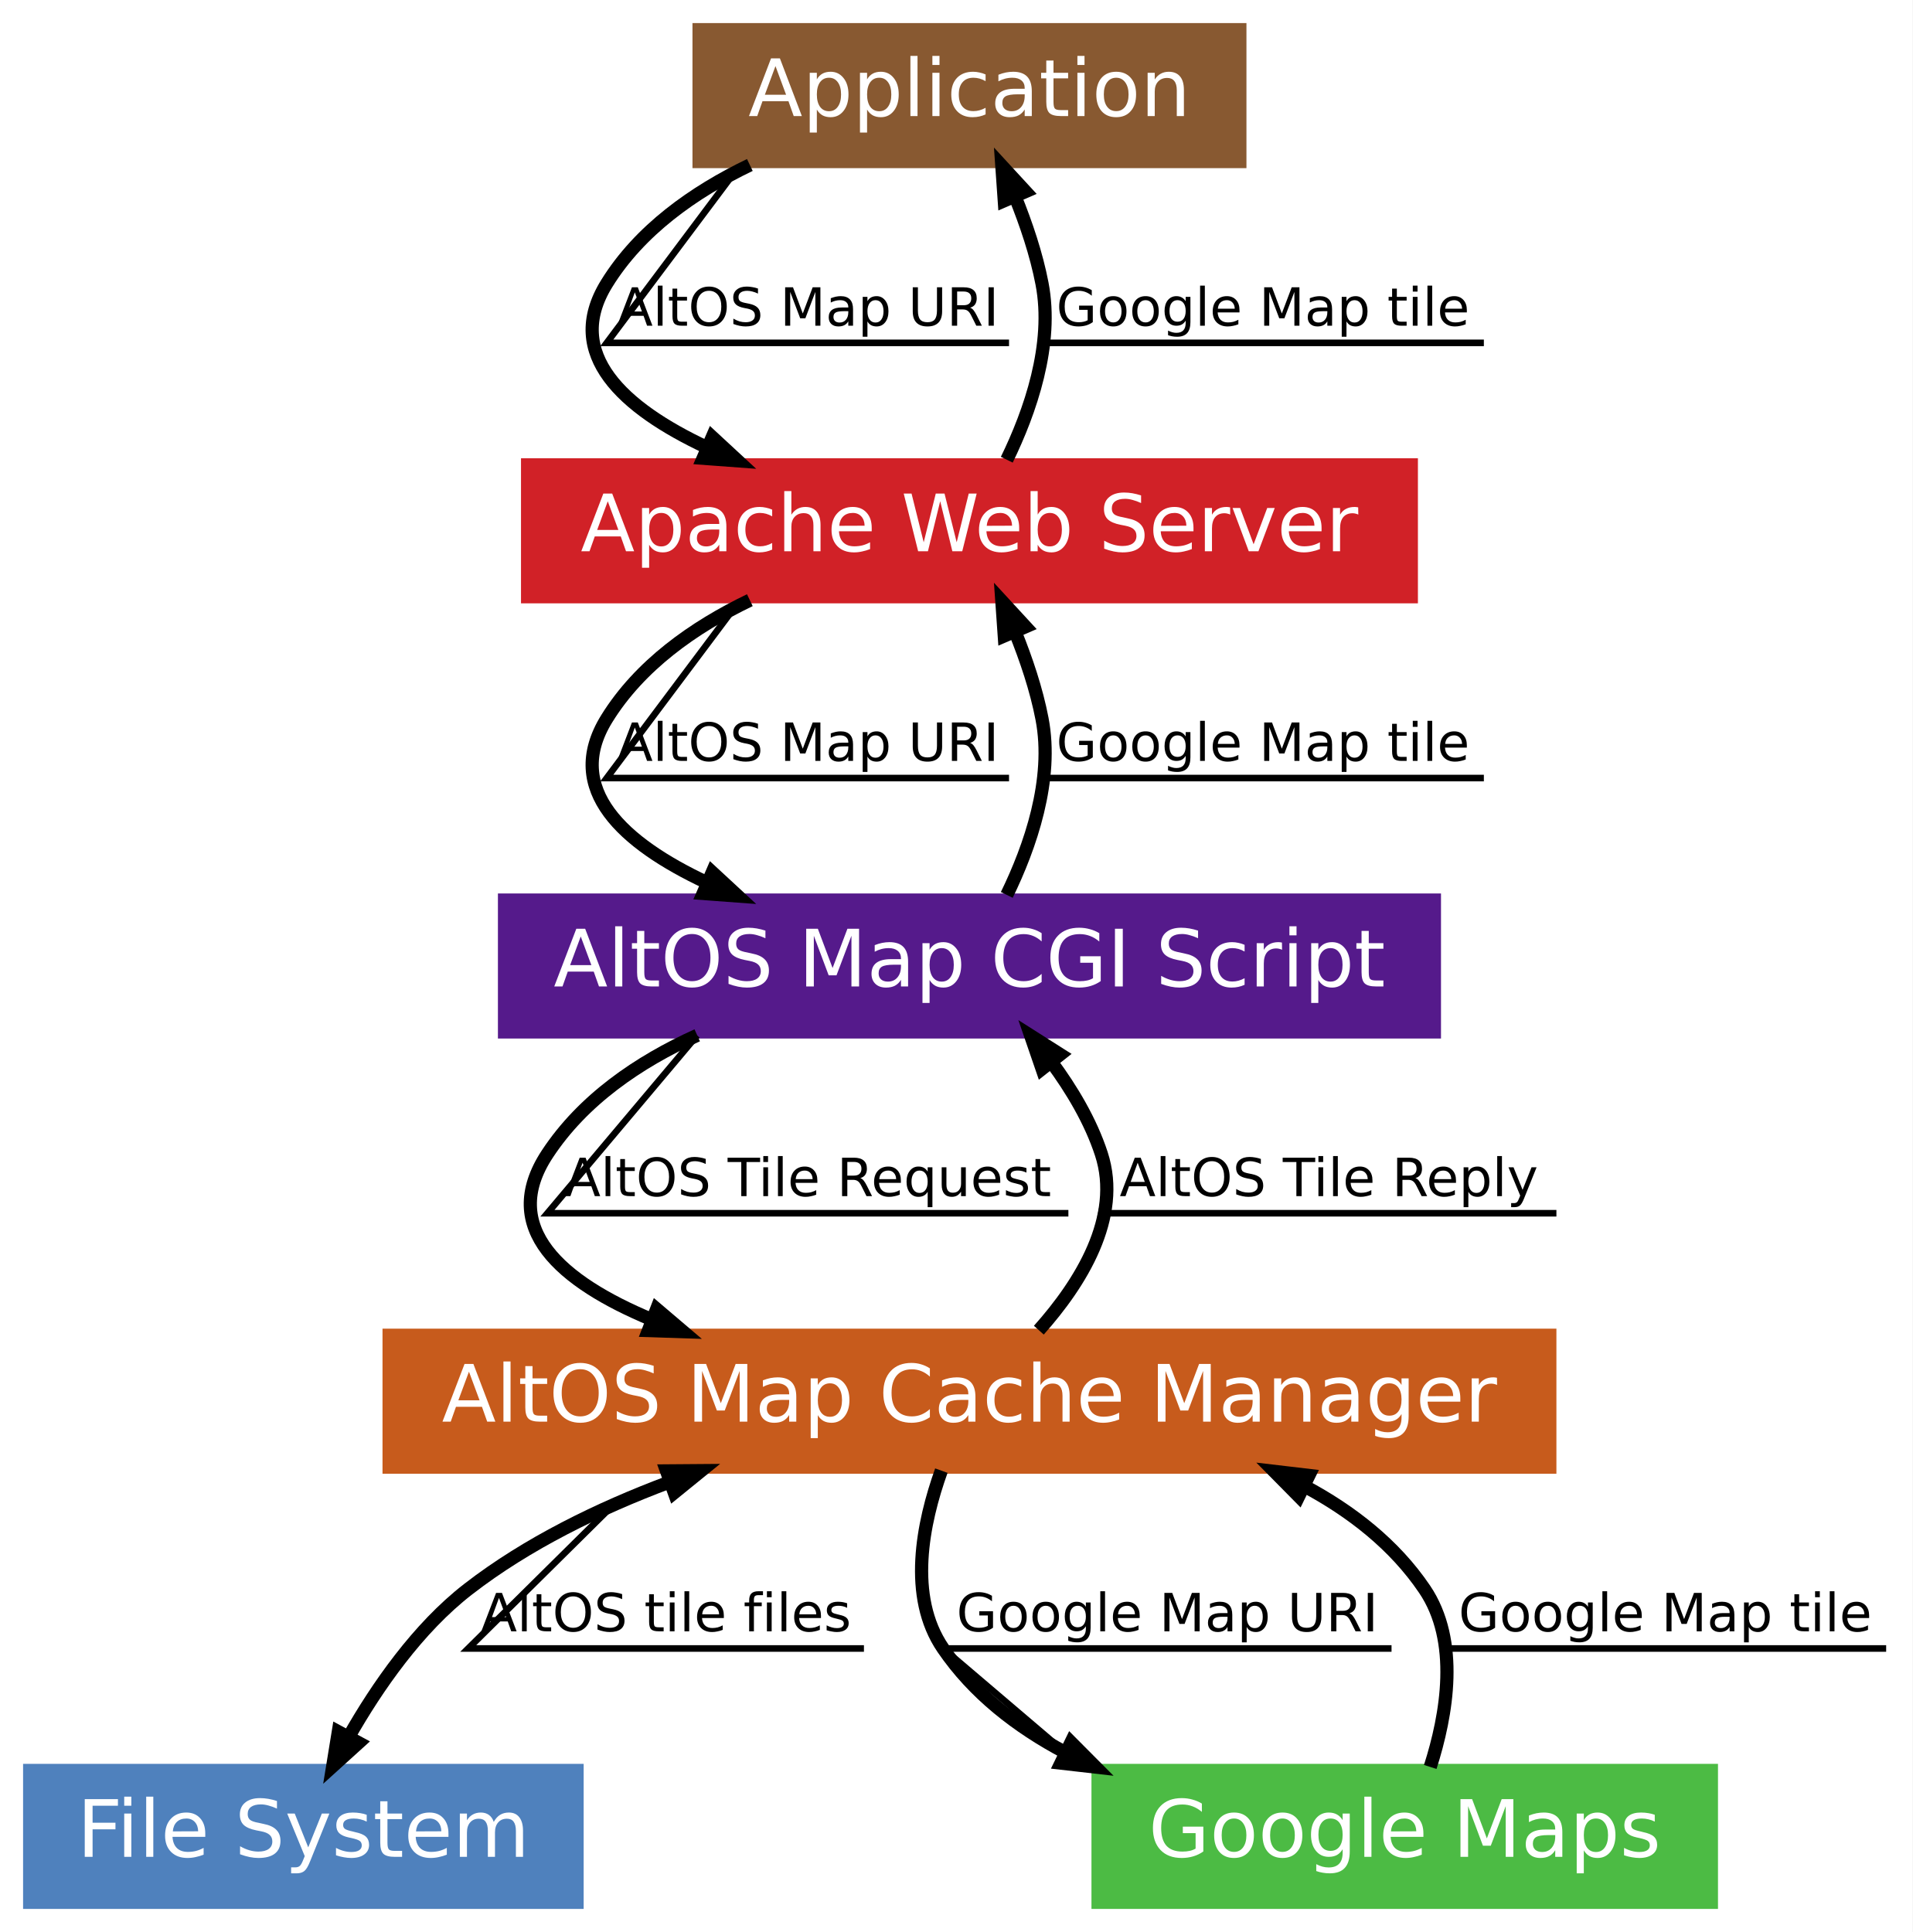
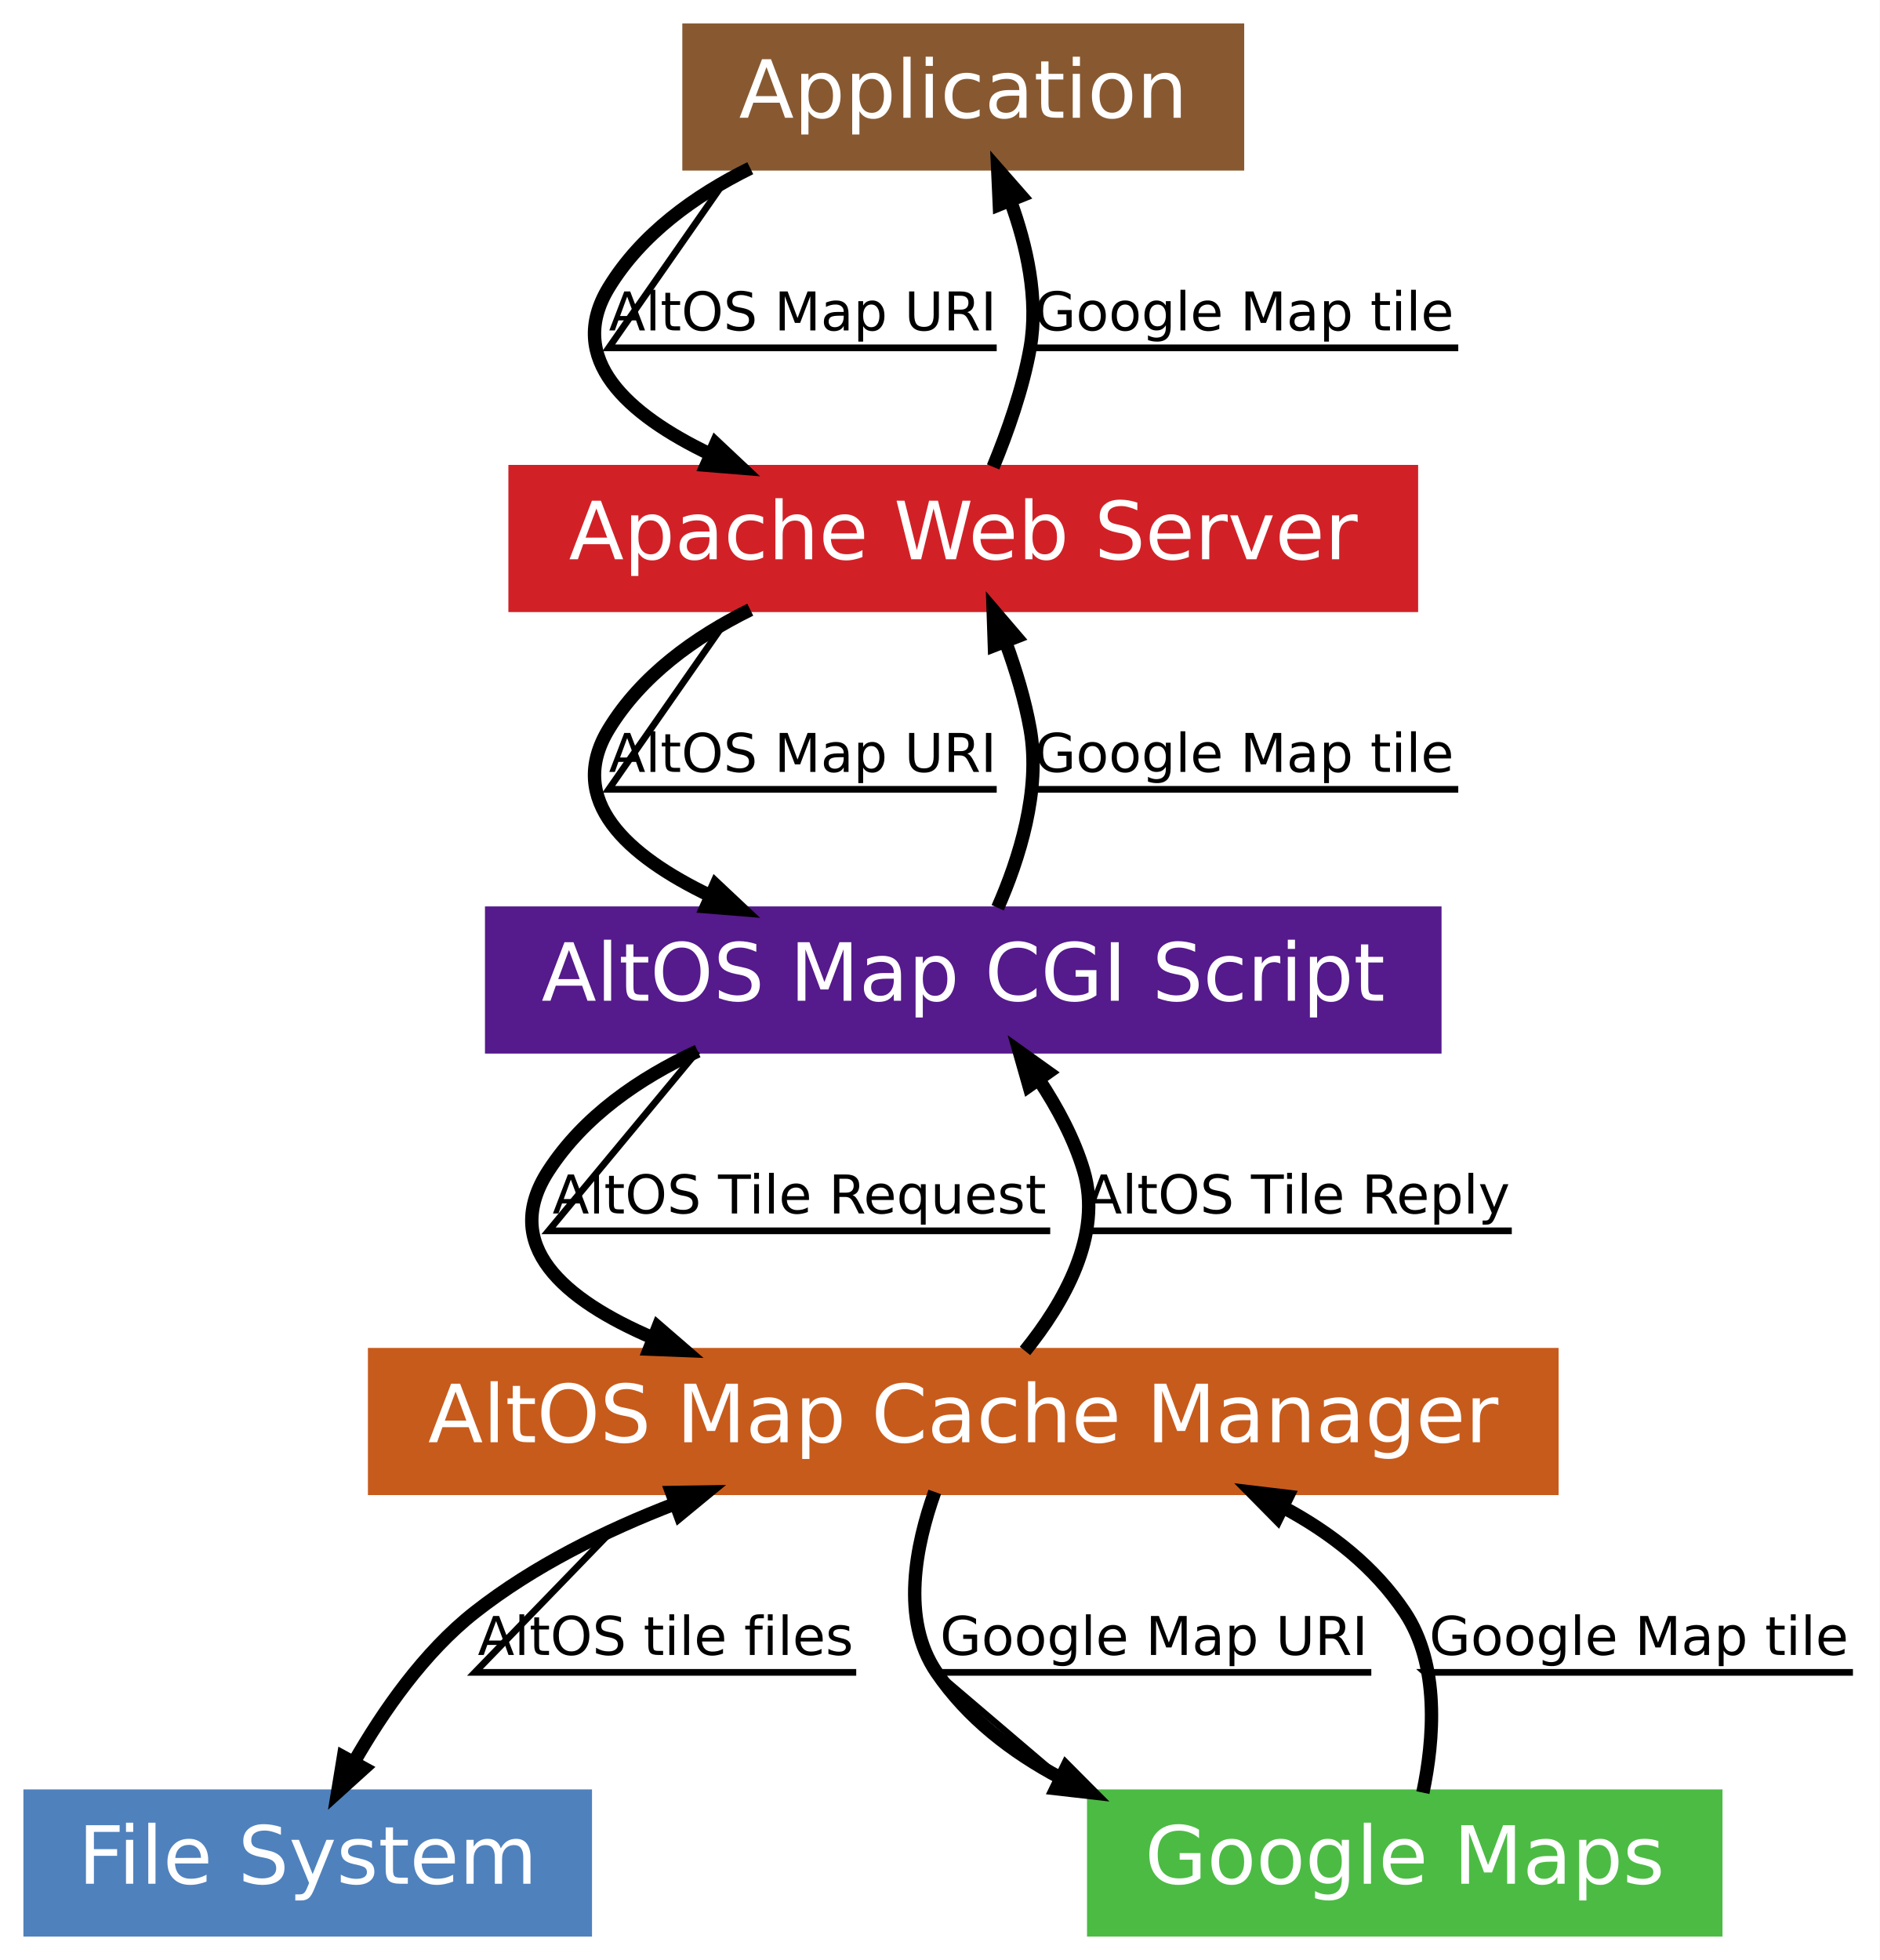
- <svg xmlns="http://www.w3.org/2000/svg" width="290pt" height="293pt" viewBox="0.00 0.00 290.00 293.00">
+ <svg xmlns="http://www.w3.org/2000/svg" width="281pt" height="293pt" viewBox="0.00 0.00 281.00 293.00">
  <g id="graph0" class="graph" transform="scale(1 1) rotate(0) translate(4 289)">
-     <polygon fill="white" stroke="transparent" points="-4,4 -4,-289 286,-289 286,4 -4,4" />
+     <polygon fill="white" stroke="transparent" points="-4,4 -4,-289 277,-289 277,4 -4,4" />
    <g id="node1" class="node">
-       <polygon fill="#885931" stroke="#885931" points="184.5,-285 101.5,-285 101.5,-264 184.5,-264 184.5,-285" />
-       <text text-anchor="middle" x="143" y="-271.4" font-family="DejaVu Sans,sans-serif" font-size="12.00" fill="white">Application</text>
+       <polygon fill="#885931" stroke="#885931" points="181.5,-285 98.5,-285 98.5,-264 181.5,-264 181.5,-285" />
+       <text text-anchor="middle" x="140" y="-271.4" font-family="DejaVu Sans,sans-serif" font-size="12.00" fill="white">Application</text>
    </g>
    <g id="node2" class="node">
-       <polygon fill="#d12127" stroke="#d12127" points="210.5,-219 75.5,-219 75.5,-198 210.5,-198 210.5,-219" />
-       <text text-anchor="middle" x="143" y="-205.4" font-family="DejaVu Sans,sans-serif" font-size="12.00" fill="white">Apache Web Server</text>
+       <polygon fill="#d12127" stroke="#d12127" points="207.5,-219 72.5,-219 72.5,-198 207.5,-198 207.5,-219" />
+       <text text-anchor="middle" x="140" y="-205.4" font-family="DejaVu Sans,sans-serif" font-size="12.00" fill="white">Apache Web Server</text>
    </g>
    <g id="edge1" class="edge">
-       <path fill="none" stroke="black" stroke-width="2" d="M109.7,-263.98C101.16,-259.87 93,-254.08 88,-246 81.4,-235.32 90.52,-227.1 103.11,-221.18" />
-       <polygon fill="black" stroke="black" stroke-width="2" points="104,-222.71 107.89,-219.11 102.61,-219.5 104,-222.71" />
-       <text text-anchor="middle" x="118.5" y="-239.6" font-family="DejaVu Sans,sans-serif" font-size="8.00">AltOS Map URI</text>
-       <polyline fill="none" stroke="black" points="149,-237 88,-237 107.31,-262.78 " />
+       <path fill="none" stroke="black" stroke-width="2" d="M108.16,-263.86C99.83,-259.74 91.85,-253.97 87,-246 80.54,-235.37 89.72,-227.08 102.16,-221.11" />
+       <polygon fill="black" stroke="black" stroke-width="2" points="103.01,-222.65 106.87,-219.02 101.59,-219.45 103.01,-222.65" />
+       <text text-anchor="middle" x="116" y="-239.6" font-family="DejaVu Sans,sans-serif" font-size="8.00">AltOS Map URI</text>
+       <polyline fill="none" stroke="black" points="145,-237 87,-237 104.29,-261.81 " />
    </g>
    <g id="edge2" class="edge">
-       <path fill="none" stroke="black" stroke-width="2" d="M148.66,-219.28C152.2,-226.55 155.78,-236.77 154,-246 153.15,-250.43 151.59,-255.05 149.91,-259.21" />
-       <polygon fill="black" stroke="black" stroke-width="2" points="148.28,-258.56 147.91,-263.85 151.5,-259.95 148.28,-258.56" />
-       <text text-anchor="middle" x="187.5" y="-239.6" font-family="DejaVu Sans,sans-serif" font-size="8.00">Google Map tile</text>
-       <polyline fill="none" stroke="black" points="221,-237 154,-237 154.47,-241.17 " />
+       <path fill="none" stroke="black" stroke-width="2" d="M144.47,-219.2C146.6,-224.36 148.92,-230.9 150,-237 151.29,-244.32 149.49,-252.3 147.07,-258.93" />
+       <polygon fill="black" stroke="black" stroke-width="2" points="145.39,-258.41 145.15,-263.7 148.64,-259.72 145.39,-258.41" />
+       <text text-anchor="middle" x="182" y="-239.6" font-family="DejaVu Sans,sans-serif" font-size="8.00">Google Map tile</text>
+       <polyline fill="none" stroke="black" points="214,-237 150,-237 150.43,-241.88 " />
    </g>
    <g id="node3" class="node">
-       <polygon fill="#551a8b" stroke="#551a8b" points="214,-153 72,-153 72,-132 214,-132 214,-153" />
-       <text text-anchor="middle" x="143" y="-139.4" font-family="DejaVu Sans,sans-serif" font-size="12.00" fill="white">AltOS Map CGI Script</text>
+       <polygon fill="#551a8b" stroke="#551a8b" points="211,-153 69,-153 69,-132 211,-132 211,-153" />
+       <text text-anchor="middle" x="140" y="-139.4" font-family="DejaVu Sans,sans-serif" font-size="12.00" fill="white">AltOS Map CGI Script</text>
    </g>
    <g id="edge3" class="edge">
-       <path fill="none" stroke="black" stroke-width="2" d="M109.7,-197.98C101.16,-193.87 93,-188.08 88,-180 81.4,-169.32 90.52,-161.1 103.11,-155.18" />
-       <polygon fill="black" stroke="black" stroke-width="2" points="104,-156.71 107.89,-153.11 102.61,-153.5 104,-156.71" />
-       <text text-anchor="middle" x="118.5" y="-173.6" font-family="DejaVu Sans,sans-serif" font-size="8.00">AltOS Map URI</text>
-       <polyline fill="none" stroke="black" points="149,-171 88,-171 107.31,-196.78 " />
+       <path fill="none" stroke="black" stroke-width="2" d="M108.16,-197.86C99.83,-193.74 91.85,-187.97 87,-180 80.54,-169.37 89.72,-161.08 102.16,-155.11" />
+       <polygon fill="black" stroke="black" stroke-width="2" points="103.01,-156.65 106.87,-153.02 101.59,-153.45 103.01,-156.65" />
+       <text text-anchor="middle" x="116" y="-173.6" font-family="DejaVu Sans,sans-serif" font-size="8.00">AltOS Map URI</text>
+       <polyline fill="none" stroke="black" points="145,-171 87,-171 104.29,-195.81 " />
    </g>
    <g id="edge5" class="edge">
-       <path fill="none" stroke="black" stroke-width="2" d="M148.66,-153.28C152.2,-160.55 155.78,-170.77 154,-180 153.15,-184.43 151.59,-189.05 149.91,-193.21" />
-       <polygon fill="black" stroke="black" stroke-width="2" points="148.28,-192.56 147.91,-197.85 151.5,-193.95 148.28,-192.56" />
-       <text text-anchor="middle" x="187.5" y="-173.6" font-family="DejaVu Sans,sans-serif" font-size="8.00">Google Map tile</text>
-       <polyline fill="none" stroke="black" points="221,-171 154,-171 154.47,-175.17 " />
+       <path fill="none" stroke="black" stroke-width="2" d="M145.15,-153.3C148.36,-160.59 151.62,-170.81 150,-180 149.24,-184.29 147.87,-188.8 146.38,-192.89" />
+       <polygon fill="black" stroke="black" stroke-width="2" points="144.65,-192.51 144.47,-197.8 147.91,-193.78 144.65,-192.51" />
+       <text text-anchor="middle" x="182" y="-173.6" font-family="DejaVu Sans,sans-serif" font-size="8.00">Google Map tile</text>
+       <polyline fill="none" stroke="black" points="214,-171 150,-171 150.43,-175.19 " />
    </g>
    <g id="node4" class="node">
-       <polygon fill="#c75b1c" stroke="#c75b1c" points="231.5,-87 54.5,-87 54.5,-66 231.5,-66 231.5,-87" />
-       <text text-anchor="middle" x="143" y="-73.4" font-family="DejaVu Sans,sans-serif" font-size="12.00" fill="white">AltOS Map Cache Manager</text>
+       <polygon fill="#c75b1c" stroke="#c75b1c" points="228.5,-87 51.5,-87 51.5,-66 228.5,-66 228.5,-87" />
+       <text text-anchor="middle" x="140" y="-73.4" font-family="DejaVu Sans,sans-serif" font-size="12.00" fill="white">AltOS Map Cache Manager</text>
    </g>
    <g id="edge4" class="edge">
-       <path fill="none" stroke="black" stroke-width="2" d="M101.72,-131.99C92.77,-127.94 84.39,-122.18 79,-114 71.6,-102.77 81.07,-94.61 94.8,-88.89" />
-       <polygon fill="black" stroke="black" stroke-width="2" points="95.57,-90.47 99.6,-87.04 94.31,-87.21 95.57,-90.47" />
-       <text text-anchor="middle" x="118.5" y="-107.6" font-family="DejaVu Sans,sans-serif" font-size="8.00">AltOS Tile Request</text>
-       <polyline fill="none" stroke="black" points="158,-105 79,-105 101.7,-131.97 " />
+       <path fill="none" stroke="black" stroke-width="2" d="M100.3,-131.87C91.52,-127.82 83.26,-122.09 78,-114 70.78,-102.9 80.17,-94.73 93.66,-88.97" />
+       <polygon fill="black" stroke="black" stroke-width="2" points="94.36,-90.58 98.37,-87.11 93.08,-87.32 94.36,-90.58" />
+       <text text-anchor="middle" x="115.5" y="-107.6" font-family="DejaVu Sans,sans-serif" font-size="8.00">AltOS Tile Request</text>
+       <polyline fill="none" stroke="black" points="153,-105 78,-105 100.28,-131.86 " />
    </g>
    <g id="edge6" class="edge">
-       <path fill="none" stroke="black" stroke-width="2" d="M153.52,-87.27C159.85,-94.37 166.13,-104.38 163,-114 161.38,-118.97 158.5,-123.79 155.41,-127.97" />
-       <polygon fill="black" stroke="black" stroke-width="2" points="154.01,-126.91 152.29,-131.92 156.76,-129.08 154.01,-126.91" />
-       <text text-anchor="middle" x="197.5" y="-107.6" font-family="DejaVu Sans,sans-serif" font-size="8.00">AltOS Tile Reply</text>
-       <polyline fill="none" stroke="black" points="232,-105 163,-105 163.83,-109.02 " />
+       <path fill="none" stroke="black" stroke-width="2" d="M149.23,-87.05C155.02,-94.21 160.87,-104.39 158,-114 156.59,-118.74 154.07,-123.42 151.35,-127.54" />
+       <polygon fill="black" stroke="black" stroke-width="2" points="149.83,-126.67 148.38,-131.77 152.69,-128.69 149.83,-126.67" />
+       <text text-anchor="middle" x="190" y="-107.6" font-family="DejaVu Sans,sans-serif" font-size="8.00">AltOS Tile Reply</text>
+       <polyline fill="none" stroke="black" points="222,-105 158,-105 158.75,-109.01 " />
    </g>
    <g id="node5" class="node">
      <polygon fill="#4f81bd" stroke="#4f81bd" points="84,-21 0,-21 0,0 84,0 84,-21" />
      <text text-anchor="middle" x="42" y="-7.4" font-family="DejaVu Sans,sans-serif" font-size="12.00" fill="white">File System</text>
    </g>
    <g id="edge7" class="edge">
-       <path fill="none" stroke="black" stroke-width="2" d="M97.47,-64.22C86.8,-60.22 75.95,-54.93 67,-48 59.35,-42.08 53.18,-33.16 48.89,-25.62" />
-       <polygon fill="black" stroke="black" stroke-width="2" points="97.06,-65.93 102.35,-65.97 98.24,-62.63 97.06,-65.93" />
-       <polygon fill="black" stroke="black" stroke-width="2" points="50.38,-24.7 46.45,-21.14 47.3,-26.37 50.38,-24.7" />
-       <text text-anchor="middle" x="97" y="-41.6" font-family="DejaVu Sans,sans-serif" font-size="8.00">AltOS tile files</text>
-       <polyline fill="none" stroke="black" points="127,-39 67,-39 88.97,-60.75 " />
+       <path fill="none" stroke="black" stroke-width="2" d="M96.93,-64.21C86.47,-60.19 75.78,-54.89 67,-48 59.39,-42.03 53.22,-33.11 48.92,-25.58" />
+       <polygon fill="black" stroke="black" stroke-width="2" points="96.41,-65.89 101.71,-65.97 97.62,-62.6 96.41,-65.89" />
+       <polygon fill="black" stroke="black" stroke-width="2" points="50.41,-24.66 46.48,-21.11 47.34,-26.34 50.41,-24.66" />
+       <text text-anchor="middle" x="95.5" y="-41.6" font-family="DejaVu Sans,sans-serif" font-size="8.00">AltOS tile files</text>
+       <polyline fill="none" stroke="black" points="124,-39 67,-39 87.61,-60.28 " />
    </g>
    <g id="node6" class="node">
-       <polygon fill="#4cbb44" stroke="#4cbb44" points="256,-21 162,-21 162,0 256,0 256,-21" />
-       <text text-anchor="middle" x="209" y="-7.4" font-family="DejaVu Sans,sans-serif" font-size="12.00" fill="white">Google Maps</text>
+       <polygon fill="#4cbb44" stroke="#4cbb44" points="253,-21 159,-21 159,0 253,0 253,-21" />
+       <text text-anchor="middle" x="206" y="-7.4" font-family="DejaVu Sans,sans-serif" font-size="12.00" fill="white">Google Maps</text>
    </g>
    <g id="edge8" class="edge">
-       <path fill="none" stroke="black" stroke-width="2" d="M138.74,-65.97C135.91,-58.07 133.61,-46.9 139,-39 143.63,-32.21 150.21,-27.1 157.51,-23.24" />
-       <polygon fill="black" stroke="black" stroke-width="2" points="158.4,-24.76 162.13,-21.01 156.87,-21.61 158.4,-24.76" />
-       <text text-anchor="middle" x="173" y="-41.6" font-family="DejaVu Sans,sans-serif" font-size="8.00">Google Map URI</text>
-       <polyline fill="none" stroke="black" points="207,-39 139,-39 157.47,-23.27 " />
+       <path fill="none" stroke="black" stroke-width="2" d="M135.74,-65.97C132.91,-58.07 130.61,-46.9 136,-39 140.63,-32.21 147.21,-27.1 154.51,-23.24" />
+       <polygon fill="black" stroke="black" stroke-width="2" points="155.4,-24.76 159.13,-21.01 153.87,-21.61 155.4,-24.76" />
+       <text text-anchor="middle" x="168.5" y="-41.6" font-family="DejaVu Sans,sans-serif" font-size="8.00">Google Map URI</text>
+       <polyline fill="none" stroke="black" points="201,-39 136,-39 154.47,-23.27 " />
    </g>
    <g id="edge9" class="edge">
-       <path fill="none" stroke="black" stroke-width="2" d="M212.87,-21.03C215.4,-28.93 217.35,-40.11 212,-48 207.45,-54.72 200.96,-59.79 193.77,-63.63" />
-       <polygon fill="black" stroke="black" stroke-width="2" points="192.93,-62.09 189.21,-65.86 194.47,-65.24 192.93,-62.09" />
-       <text text-anchor="middle" x="248.5" y="-41.6" font-family="DejaVu Sans,sans-serif" font-size="8.00">Google Map tile</text>
-       <polyline fill="none" stroke="black" points="282,-39 215,-39 215.15,-39.4 " />
+       <path fill="none" stroke="black" stroke-width="2" d="M208.71,-21.02C210.37,-28.92 211.27,-40.09 206,-48 201.5,-54.76 194.98,-59.86 187.78,-63.7" />
+       <polygon fill="black" stroke="black" stroke-width="2" points="186.94,-62.17 183.22,-65.94 188.48,-65.31 186.94,-62.17" />
+       <text text-anchor="middle" x="241" y="-41.6" font-family="DejaVu Sans,sans-serif" font-size="8.00">Google Map tile</text>
+       <polyline fill="none" stroke="black" points="273,-39 209,-39 209.54,-38.51 " />
    </g>
  </g>
</svg>
